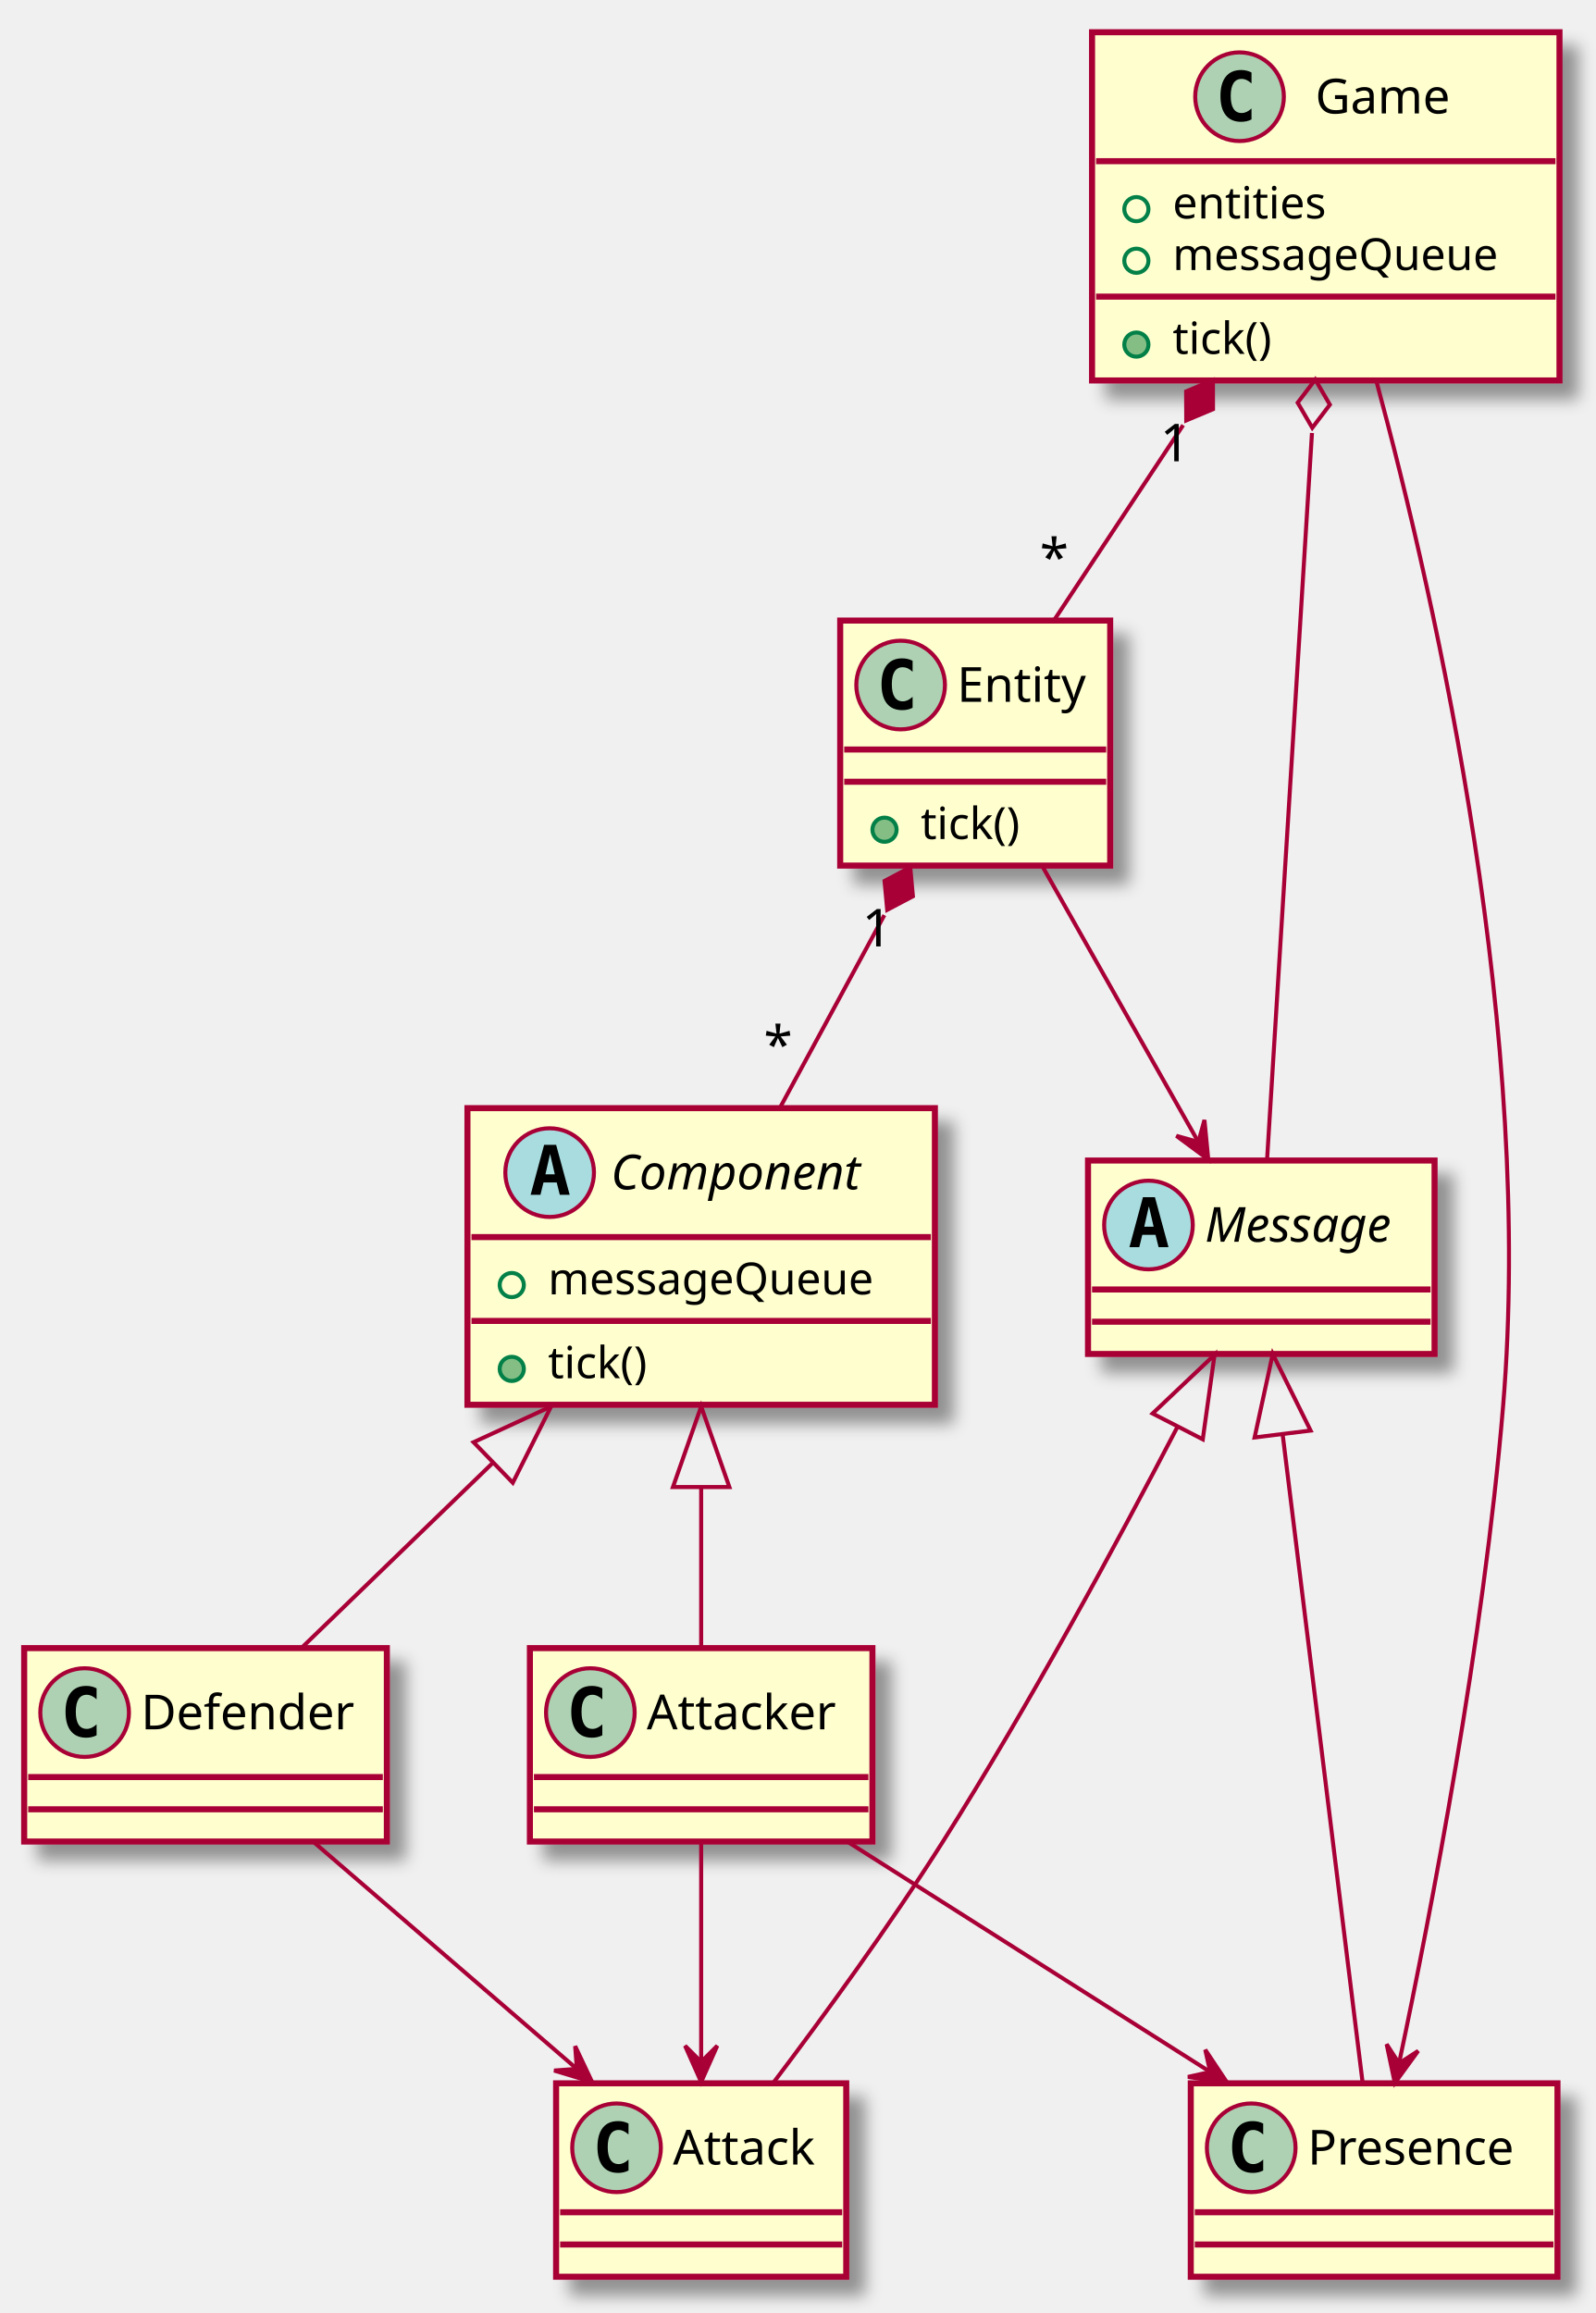
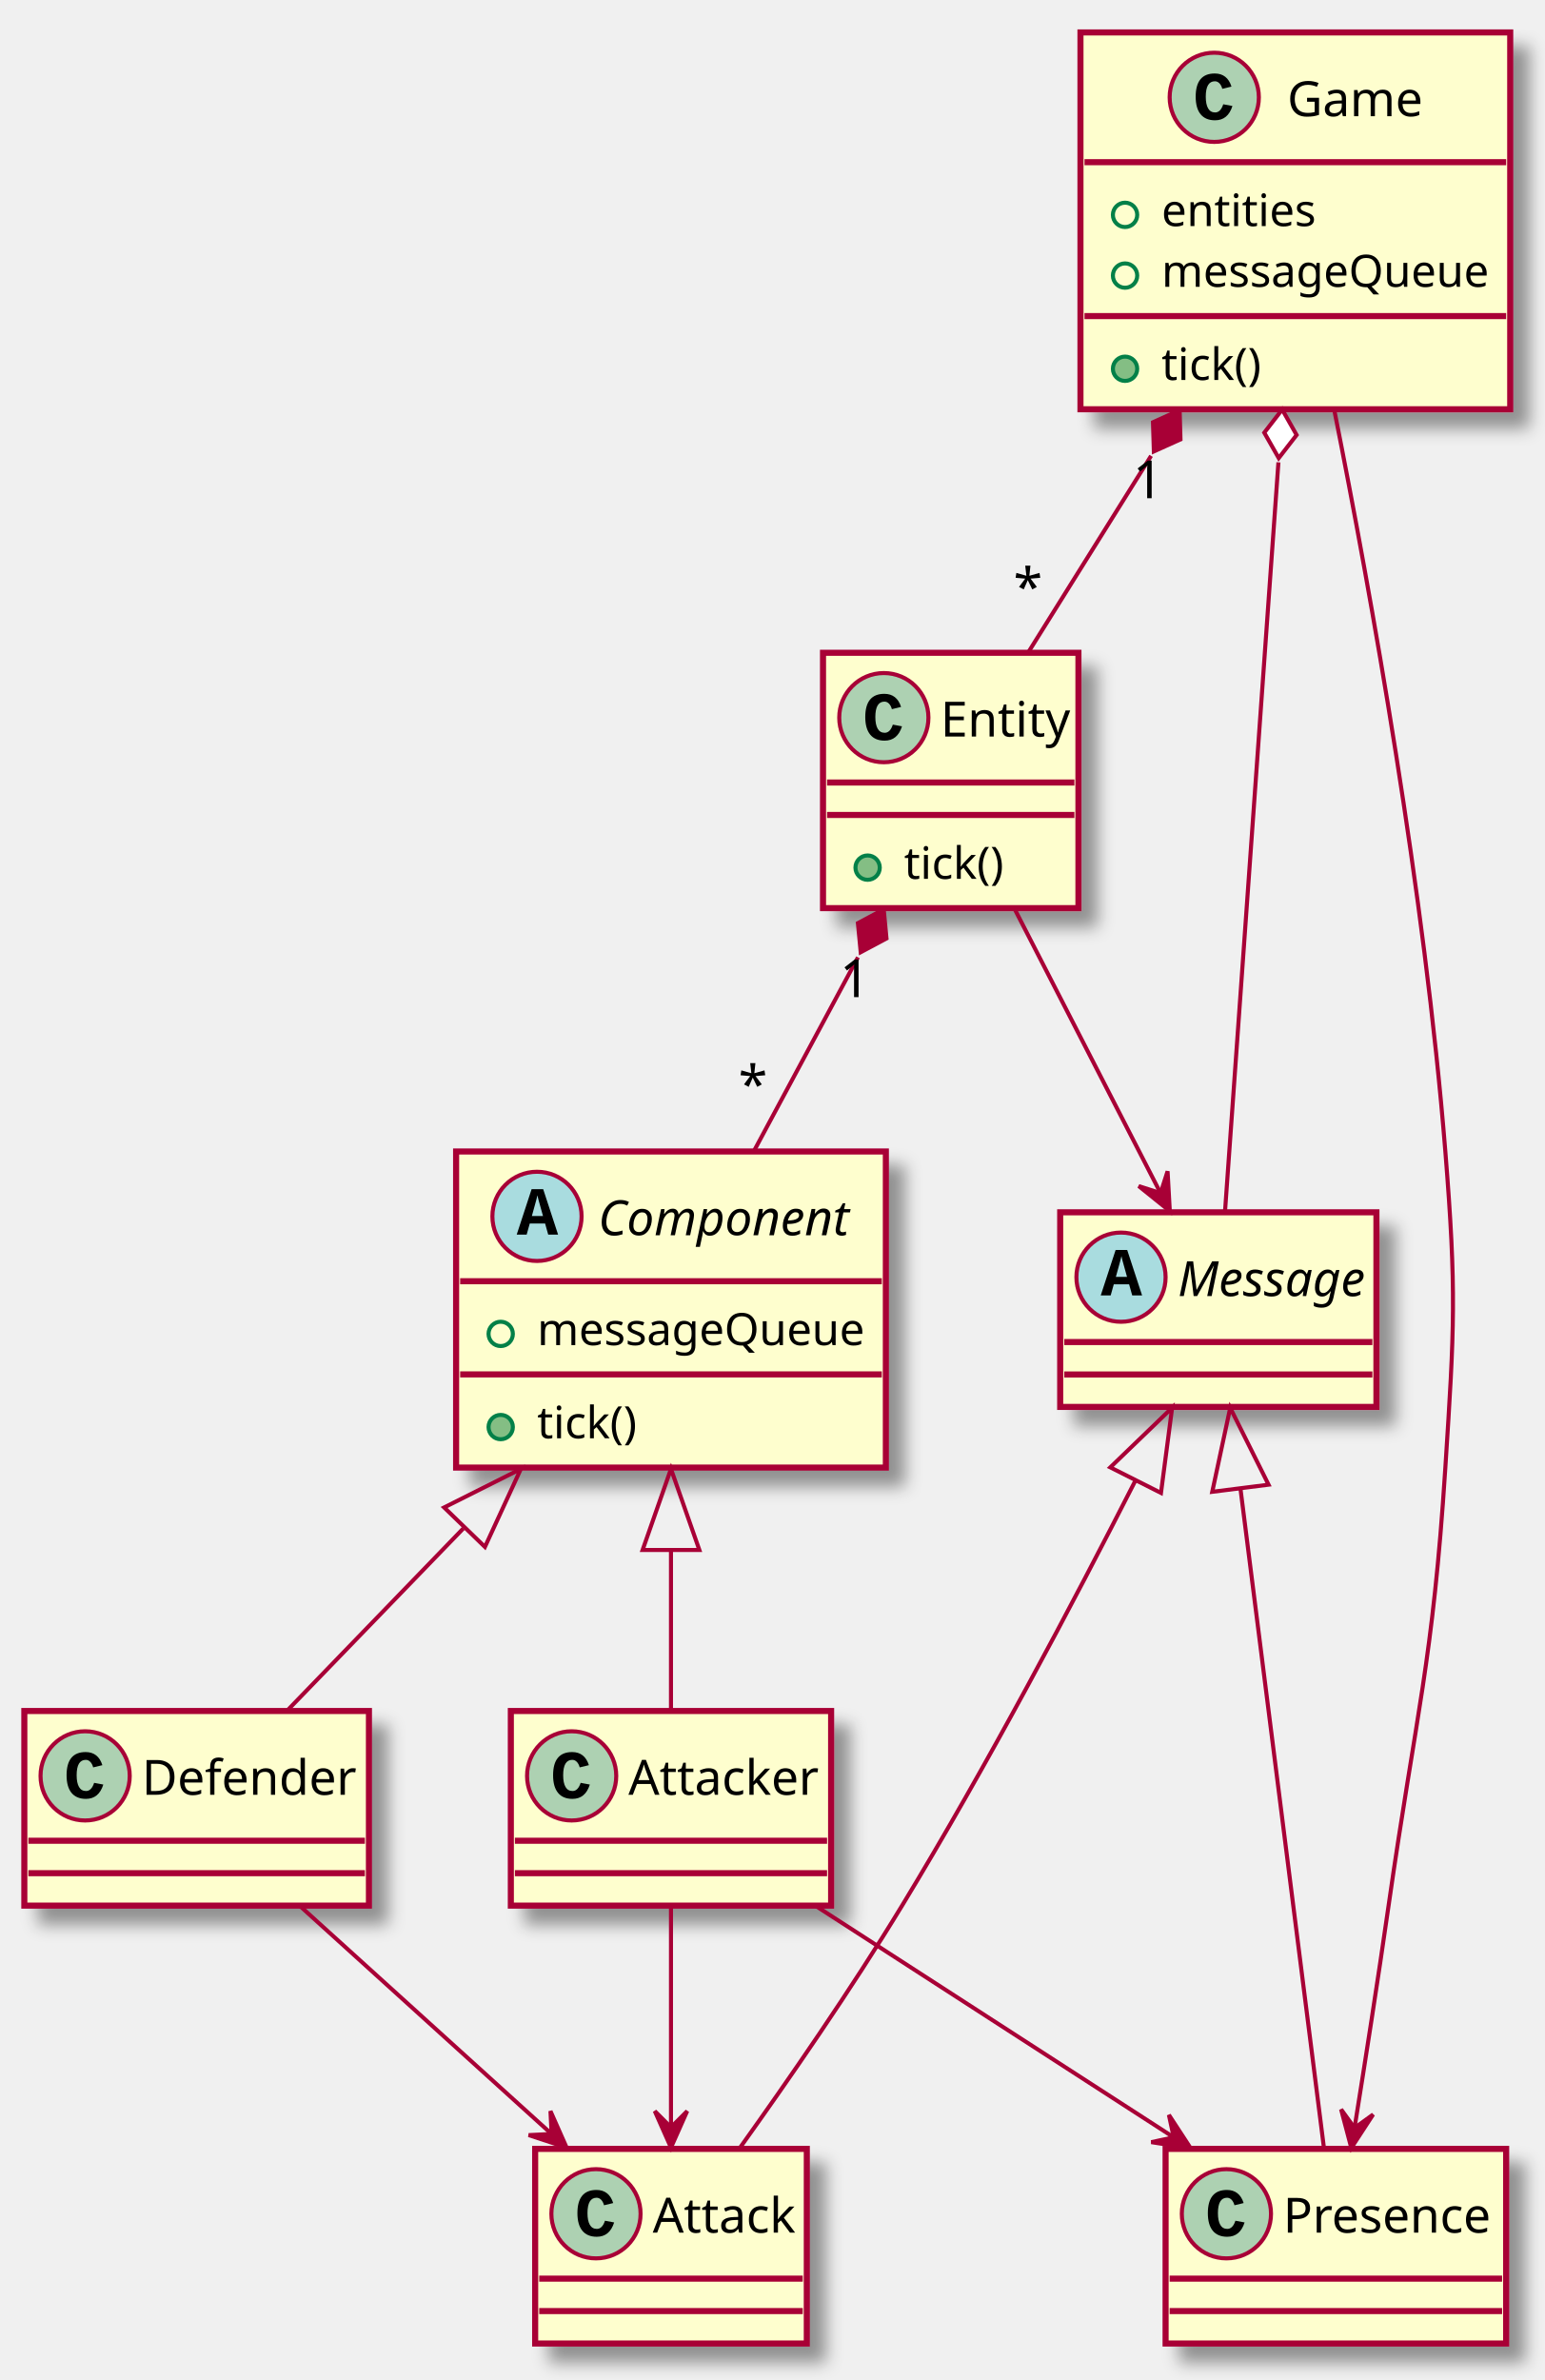
- <svg xmlns="http://www.w3.org/2000/svg" height="574px" style="width:396px;height:574px;" version="1.1" viewBox="0 0 396 574" width="396px">
+ <svg xmlns="http://www.w3.org/2000/svg" contentScriptType="application/ecmascript" contentStyleType="text/css" height="587px" preserveAspectRatio="none" style="width:381px;height:587px;" version="1.1" viewBox="0 0 381 587" width="381px" zoomAndPan="magnify">
  <defs>
-     <filter height="300%" id="f1" width="300%" x="-1" y="-1">
+     <filter height="300%" id="fz02qmh" width="300%" x="-1" y="-1">
      <feGaussianBlur result="blurOut" stdDeviation="2.0" />
      <feColorMatrix in="blurOut" result="blurOut2" type="matrix" values="0 0 0 0 0 0 0 0 0 0 0 0 0 0 0 0 0 0 .4 0" />
      <feOffset dx="4.0" dy="4.0" in="blurOut2" result="blurOut3" />
      <feBlend in="SourceGraphic" in2="blurOut3" mode="normal" />
    </filter>
  </defs>
  <g>
-     <rect fill="#FEFECE" filter="url(#f1)" height="60.805" style="stroke: #A80036; stroke-width: 1.5;" width="67" x="208.5" y="154" />
-     <ellipse cx="223.5" cy="170" fill="#ADD1B2" rx="11" ry="11" style="stroke: #A80036; stroke-width: 1.0;" />
-     <path d="M226.469,175.641 Q225.891,175.938 225.25,176.086 Q224.609,176.234 223.906,176.234 Q221.406,176.234 220.086,174.586 Q218.766,172.938 218.766,169.812 Q218.766,166.688 220.086,165.031 Q221.406,163.375 223.906,163.375 Q224.609,163.375 225.258,163.531 Q225.906,163.688 226.469,163.984 L226.469,166.703 Q225.844,166.125 225.25,165.852 Q224.656,165.578 224.031,165.578 Q222.688,165.578 222,166.648 Q221.312,167.719 221.312,169.812 Q221.312,171.906 222,172.977 Q222.688,174.047 224.031,174.047 Q224.656,174.047 225.25,173.773 Q225.844,173.5 226.469,172.922 L226.469,175.641 Z " />
-     <text fill="#000000" font-family="sans-serif" font-size="12" lengthAdjust="spacingAndGlyphs" textLength="35" x="237.5" y="174.154">Entity</text>
-     <line style="stroke: #A80036; stroke-width: 1.5;" x1="209.5" x2="274.5" y1="186" y2="186" />
-     <line style="stroke: #A80036; stroke-width: 1.5;" x1="209.5" x2="274.5" y1="194" y2="194" />
-     <ellipse cx="219.5" cy="205.902" fill="#84BE84" rx="3" ry="3" style="stroke: #038048; stroke-width: 1.0;" />
-     <text fill="#000000" font-family="sans-serif" font-size="11" lengthAdjust="spacingAndGlyphs" textLength="27" x="228.5" y="208.21">tick()</text>
-     <rect fill="#FEFECE" filter="url(#f1)" height="73.609" style="stroke: #A80036; stroke-width: 1.5;" width="116" x="116" y="275" />
-     <ellipse cx="136.4" cy="291" fill="#A9DCDF" rx="11" ry="11" style="stroke: #A80036; stroke-width: 1.0;" />
-     <path d="M136.509,286.344 L135.353,291.422 L137.681,291.422 L136.509,286.344 Z M135.025,284.109 L138.009,284.109 L141.369,296.5 L138.916,296.5 L138.15,293.438 L134.869,293.438 L134.119,296.5 L131.681,296.5 L135.025,284.109 Z " />
-     <text fill="#000000" font-family="sans-serif" font-size="12" font-style="italic" lengthAdjust="spacingAndGlyphs" textLength="72" x="151.6" y="295.154">Component</text>
-     <line style="stroke: #A80036; stroke-width: 1.5;" x1="117" x2="231" y1="307" y2="307" />
-     <ellipse cx="127" cy="318.902" fill="none" rx="3" ry="3" style="stroke: #038048; stroke-width: 1.0;" />
-     <text fill="#000000" font-family="sans-serif" font-size="11" lengthAdjust="spacingAndGlyphs" textLength="90" x="136" y="321.21">messageQueue</text>
-     <line style="stroke: #A80036; stroke-width: 1.5;" x1="117" x2="231" y1="327.805" y2="327.805" />
-     <ellipse cx="127" cy="339.707" fill="#84BE84" rx="3" ry="3" style="stroke: #038048; stroke-width: 1.0;" />
-     <text fill="#000000" font-family="sans-serif" font-size="11" lengthAdjust="spacingAndGlyphs" textLength="27" x="136" y="342.015">tick()</text>
-     <rect fill="#FEFECE" filter="url(#f1)" height="86.414" style="stroke: #A80036; stroke-width: 1.5;" width="116" x="271" y="8" />
-     <ellipse cx="307.6" cy="24" fill="#ADD1B2" rx="11" ry="11" style="stroke: #A80036; stroke-width: 1.0;" />
-     <path d="M310.569,29.641 Q309.991,29.938 309.35,30.086 Q308.709,30.234 308.006,30.234 Q305.506,30.234 304.186,28.586 Q302.866,26.938 302.866,23.812 Q302.866,20.688 304.186,19.031 Q305.506,17.375 308.006,17.375 Q308.709,17.375 309.358,17.531 Q310.006,17.688 310.569,17.984 L310.569,20.703 Q309.944,20.125 309.35,19.852 Q308.756,19.578 308.131,19.578 Q306.788,19.578 306.1,20.648 Q305.413,21.719 305.413,23.812 Q305.413,25.906 306.1,26.977 Q306.788,28.047 308.131,28.047 Q308.756,28.047 309.35,27.773 Q309.944,27.5 310.569,26.922 L310.569,29.641 Z " />
-     <text fill="#000000" font-family="sans-serif" font-size="12" lengthAdjust="spacingAndGlyphs" textLength="36" x="326.4" y="28.154">Game</text>
-     <line style="stroke: #A80036; stroke-width: 1.5;" x1="272" x2="386" y1="40" y2="40" />
-     <ellipse cx="282" cy="51.902" fill="none" rx="3" ry="3" style="stroke: #038048; stroke-width: 1.0;" />
-     <text fill="#000000" font-family="sans-serif" font-size="11" lengthAdjust="spacingAndGlyphs" textLength="42" x="291" y="54.21">entities</text>
-     <ellipse cx="282" cy="64.707" fill="none" rx="3" ry="3" style="stroke: #038048; stroke-width: 1.0;" />
-     <text fill="#000000" font-family="sans-serif" font-size="11" lengthAdjust="spacingAndGlyphs" textLength="90" x="291" y="67.015">messageQueue</text>
-     <line style="stroke: #A80036; stroke-width: 1.5;" x1="272" x2="386" y1="73.609" y2="73.609" />
-     <ellipse cx="282" cy="85.512" fill="#84BE84" rx="3" ry="3" style="stroke: #038048; stroke-width: 1.0;" />
-     <text fill="#000000" font-family="sans-serif" font-size="11" lengthAdjust="spacingAndGlyphs" textLength="27" x="291" y="87.82">tick()</text>
-     <rect fill="#FEFECE" filter="url(#f1)" height="48" style="stroke: #A80036; stroke-width: 1.5;" width="85" x="131.5" y="409" />
-     <ellipse cx="146.5" cy="425" fill="#ADD1B2" rx="11" ry="11" style="stroke: #A80036; stroke-width: 1.0;" />
-     <path d="M149.469,430.641 Q148.891,430.938 148.25,431.086 Q147.609,431.234 146.906,431.234 Q144.406,431.234 143.086,429.586 Q141.766,427.938 141.766,424.812 Q141.766,421.688 143.086,420.031 Q144.406,418.375 146.906,418.375 Q147.609,418.375 148.258,418.531 Q148.906,418.688 149.469,418.984 L149.469,421.703 Q148.844,421.125 148.25,420.852 Q147.656,420.578 147.031,420.578 Q145.688,420.578 145,421.648 Q144.312,422.719 144.312,424.812 Q144.312,426.906 145,427.977 Q145.688,429.047 147.031,429.047 Q147.656,429.047 148.25,428.773 Q148.844,428.5 149.469,427.922 L149.469,430.641 Z " />
-     <text fill="#000000" font-family="sans-serif" font-size="12" lengthAdjust="spacingAndGlyphs" textLength="53" x="160.5" y="429.154">Attacker</text>
-     <line style="stroke: #A80036; stroke-width: 1.5;" x1="132.5" x2="215.5" y1="441" y2="441" />
-     <line style="stroke: #A80036; stroke-width: 1.5;" x1="132.5" x2="215.5" y1="449" y2="449" />
-     <rect fill="#FEFECE" filter="url(#f1)" height="48" style="stroke: #A80036; stroke-width: 1.5;" width="90" x="6" y="409" />
-     <ellipse cx="21" cy="425" fill="#ADD1B2" rx="11" ry="11" style="stroke: #A80036; stroke-width: 1.0;" />
-     <path d="M23.969,430.641 Q23.391,430.938 22.75,431.086 Q22.109,431.234 21.406,431.234 Q18.906,431.234 17.586,429.586 Q16.266,427.938 16.266,424.812 Q16.266,421.688 17.586,420.031 Q18.906,418.375 21.406,418.375 Q22.109,418.375 22.758,418.531 Q23.406,418.688 23.969,418.984 L23.969,421.703 Q23.344,421.125 22.75,420.852 Q22.156,420.578 21.531,420.578 Q20.188,420.578 19.5,421.648 Q18.812,422.719 18.812,424.812 Q18.812,426.906 19.5,427.977 Q20.188,429.047 21.531,429.047 Q22.156,429.047 22.75,428.773 Q23.344,428.5 23.969,427.922 L23.969,430.641 Z " />
-     <text fill="#000000" font-family="sans-serif" font-size="12" lengthAdjust="spacingAndGlyphs" textLength="58" x="35" y="429.154">Defender</text>
-     <line style="stroke: #A80036; stroke-width: 1.5;" x1="7" x2="95" y1="441" y2="441" />
-     <line style="stroke: #A80036; stroke-width: 1.5;" x1="7" x2="95" y1="449" y2="449" />
-     <rect fill="#FEFECE" filter="url(#f1)" height="48" style="stroke: #A80036; stroke-width: 1.5;" width="86" x="270" y="288" />
-     <ellipse cx="285" cy="304" fill="#A9DCDF" rx="11" ry="11" style="stroke: #A80036; stroke-width: 1.0;" />
-     <path d="M285.109,299.344 L283.953,304.422 L286.281,304.422 L285.109,299.344 Z M283.625,297.109 L286.609,297.109 L289.969,309.5 L287.516,309.5 L286.75,306.438 L283.469,306.438 L282.719,309.5 L280.281,309.5 L283.625,297.109 Z " />
-     <text fill="#000000" font-family="sans-serif" font-size="12" font-style="italic" lengthAdjust="spacingAndGlyphs" textLength="54" x="299" y="308.154">Message</text>
-     <line style="stroke: #A80036; stroke-width: 1.5;" x1="271" x2="355" y1="320" y2="320" />
-     <line style="stroke: #A80036; stroke-width: 1.5;" x1="271" x2="355" y1="328" y2="328" />
-     <rect fill="#FEFECE" filter="url(#f1)" height="48" style="stroke: #A80036; stroke-width: 1.5;" width="72" x="138" y="517" />
-     <ellipse cx="153" cy="533" fill="#ADD1B2" rx="11" ry="11" style="stroke: #A80036; stroke-width: 1.0;" />
-     <path d="M155.969,538.641 Q155.391,538.938 154.75,539.086 Q154.109,539.234 153.406,539.234 Q150.906,539.234 149.586,537.586 Q148.266,535.938 148.266,532.812 Q148.266,529.688 149.586,528.031 Q150.906,526.375 153.406,526.375 Q154.109,526.375 154.758,526.531 Q155.406,526.688 155.969,526.984 L155.969,529.703 Q155.344,529.125 154.75,528.852 Q154.156,528.578 153.531,528.578 Q152.188,528.578 151.5,529.648 Q150.812,530.719 150.812,532.812 Q150.812,534.906 151.5,535.977 Q152.188,537.047 153.531,537.047 Q154.156,537.047 154.75,536.773 Q155.344,536.5 155.969,535.922 L155.969,538.641 Z " />
-     <text fill="#000000" font-family="sans-serif" font-size="12" lengthAdjust="spacingAndGlyphs" textLength="40" x="167" y="537.154">Attack</text>
-     <line style="stroke: #A80036; stroke-width: 1.5;" x1="139" x2="209" y1="549" y2="549" />
-     <line style="stroke: #A80036; stroke-width: 1.5;" x1="139" x2="209" y1="557" y2="557" />
-     <rect fill="#FEFECE" filter="url(#f1)" height="48" style="stroke: #A80036; stroke-width: 1.5;" width="91" x="295.5" y="517" />
-     <ellipse cx="310.5" cy="533" fill="#ADD1B2" rx="11" ry="11" style="stroke: #A80036; stroke-width: 1.0;" />
-     <path d="M313.469,538.641 Q312.891,538.938 312.25,539.086 Q311.609,539.234 310.906,539.234 Q308.406,539.234 307.086,537.586 Q305.766,535.938 305.766,532.812 Q305.766,529.688 307.086,528.031 Q308.406,526.375 310.906,526.375 Q311.609,526.375 312.258,526.531 Q312.906,526.688 313.469,526.984 L313.469,529.703 Q312.844,529.125 312.25,528.852 Q311.656,528.578 311.031,528.578 Q309.688,528.578 309,529.648 Q308.312,530.719 308.312,532.812 Q308.312,534.906 309,535.977 Q309.688,537.047 311.031,537.047 Q311.656,537.047 312.25,536.773 Q312.844,536.5 313.469,535.922 L313.469,538.641 Z " />
-     <text fill="#000000" font-family="sans-serif" font-size="12" lengthAdjust="spacingAndGlyphs" textLength="59" x="324.5" y="537.154">Presence</text>
-     <line style="stroke: #A80036; stroke-width: 1.5;" x1="296.5" x2="385.5" y1="549" y2="549" />
-     <line style="stroke: #A80036; stroke-width: 1.5;" x1="296.5" x2="385.5" y1="557" y2="557" />
-     <path d="M174,369.068 C174,383.123 174,397.434 174,408.85 " fill="none" style="stroke: #A80036; stroke-width: 1.0;" />
-     <polygon fill="none" points="167,369.027,174,349.027,181,369.027,167,369.027" style="stroke: #A80036; stroke-width: 1.0;" />
-     <path d="M122.355,362.966 C105.883,378.902 88.443,395.775 74.928,408.85 " fill="none" style="stroke: #A80036; stroke-width: 1.0;" />
-     <polygon fill="none" points="117.521,357.902,136.762,349.027,127.255,367.964,117.521,357.902" style="stroke: #A80036; stroke-width: 1.0;" />
-     <path d="M325.575,107.449 C322.111,163.518 316.924,247.482 314.434,287.785 " fill="none" style="stroke: #A80036; stroke-width: 1.0;" />
-     <polygon fill="none" points="326.394,94.189,322.032,99.931,325.654,106.166,330.017,100.424,326.394,94.189" style="stroke: #A80036; stroke-width: 1.0;" />
-     <path d="M258.826,215.242 C270.492,235.862 285.919,263.131 297.326,283.294 " fill="none" style="stroke: #A80036; stroke-width: 1.0;" />
-     <polygon fill="#A80036" points="299.842,287.741,298.894,277.938,297.381,283.389,291.93,281.876,299.842,287.741" style="stroke: #A80036; stroke-width: 1.0;" />
-     <path d="M219.457,227.106 C211.106,242.518 201.711,259.858 193.638,274.755 " fill="none" style="stroke: #A80036; stroke-width: 1.0;" />
-     <polygon fill="#A80036" points="225.885,215.242,219.51,218.612,220.168,225.793,226.544,222.423,225.885,215.242" style="stroke: #A80036; stroke-width: 1.0;" />
-     <text fill="#000000" font-family="sans-serif" font-size="13" lengthAdjust="spacingAndGlyphs" textLength="8" x="213.925" y="234.87">1</text>
-     <text fill="#000000" font-family="sans-serif" font-size="13" lengthAdjust="spacingAndGlyphs" textLength="7" x="189.513" y="263.898">*</text>
-     <path d="M293.602,105.503 C282.713,121.962 271.122,139.483 261.689,153.74 " fill="none" style="stroke: #A80036; stroke-width: 1.0;" />
-     <polygon fill="#A80036" points="300.994,94.331,294.347,97.128,294.373,104.339,301.019,101.542,300.994,94.331" style="stroke: #A80036; stroke-width: 1.0;" />
-     <text fill="#000000" font-family="sans-serif" font-size="13" lengthAdjust="spacingAndGlyphs" textLength="8" x="287.893" y="114.477">1</text>
-     <text fill="#000000" font-family="sans-serif" font-size="13" lengthAdjust="spacingAndGlyphs" textLength="7" x="258.028" y="142.95">*</text>
-     <path d="M292.185,354.112 C276.966,383.348 255.338,423.255 234,457 C220.791,477.889 204.237,500.564 191.865,516.926 " fill="none" style="stroke: #A80036; stroke-width: 1.0;" />
-     <polygon fill="none" points="286.027,350.78,301.403,336.2,298.476,357.186,286.027,350.78" style="stroke: #A80036; stroke-width: 1.0;" />
-     <path d="M318.317,356.102 C324.213,403.904 333.505,479.239 338.154,516.924 " fill="none" style="stroke: #A80036; stroke-width: 1.0;" />
-     <polygon fill="none" points="311.34,356.722,315.839,336.015,325.235,355.008,311.34,356.722" style="stroke: #A80036; stroke-width: 1.0;" />
-     <path d="M341.433,94.1 C356.957,151.481 380.606,257.575 373,349 C368.151,407.282 355.118,474.544 347.261,511.674 " fill="none" style="stroke: #A80036; stroke-width: 1.0;" />
-     <polygon fill="#A80036" points="346.141,516.929,351.929,508.961,347.183,512.039,344.105,507.293,346.141,516.929" style="stroke: #A80036; stroke-width: 1.0;" />
-     <path d="M210.237,457 C236.734,473.82 272.701,496.649 300.207,514.107 " fill="none" style="stroke: #A80036; stroke-width: 1.0;" />
-     <polygon fill="#A80036" points="304.546,516.862,299.092,508.661,300.325,514.182,294.804,515.415,304.546,516.862" style="stroke: #A80036; stroke-width: 1.0;" />
-     <path d="M174,457 C174,473.003 174,494.446 174,511.528 " fill="none" style="stroke: #A80036; stroke-width: 1.0;" />
-     <polygon fill="#A80036" points="174,516.678,178,507.678,174,511.678,170,507.678,174,516.678" style="stroke: #A80036; stroke-width: 1.0;" />
-     <path d="M77.689,457 C96.898,473.555 122.864,495.931 142.994,513.279 " fill="none" style="stroke: #A80036; stroke-width: 1.0;" />
-     <polygon fill="#A80036" points="146.938,516.678,142.732,507.773,143.15,513.414,137.509,513.833,146.938,516.678" style="stroke: #A80036; stroke-width: 1.0;" />
+     <rect fill="#FEFECE" filter="url(#fz02qmh)" height="62.98" style="stroke: #A80036; stroke-width: 1.5;" width="63" x="203" y="161" />
+     <ellipse cx="218" cy="177" fill="#ADD1B2" rx="11" ry="11" style="stroke: #A80036; stroke-width: 1.0;" />
+     <path d="M215.906,176.844 Q215.906,178.719 216.484,179.727 Q217.062,180.734 218.219,180.734 Q219.562,180.734 220.219,178.719 L222.484,179.141 Q221.375,182.672 218.203,182.672 Q215.859,182.672 214.641,181.188 Q213.422,179.703 213.422,176.844 Q213.422,171.125 218.125,171.125 Q219.672,171.125 220.711,171.938 Q221.75,172.75 222.25,174.359 L219.984,174.906 Q219.75,174.031 219.266,173.539 Q218.781,173.047 218.156,173.047 Q215.906,173.047 215.906,176.844 Z " />
+     <text fill="#000000" font-family="sans-serif" font-size="12" lengthAdjust="spacingAndGlyphs" textLength="31" x="232" y="181.655">Entity</text>
+     <line style="stroke: #A80036; stroke-width: 1.5;" x1="204" x2="265" y1="193" y2="193" />
+     <line style="stroke: #A80036; stroke-width: 1.5;" x1="204" x2="265" y1="201" y2="201" />
+     <ellipse cx="214" cy="213.99" fill="#84BE84" rx="3" ry="3" style="stroke: #038048; stroke-width: 1.0;" />
+     <text fill="#000000" font-family="sans-serif" font-size="11" lengthAdjust="spacingAndGlyphs" textLength="24" x="223" y="216.757">tick()</text>
+     <rect fill="#FEFECE" filter="url(#fz02qmh)" height="77.96" style="stroke: #A80036; stroke-width: 1.5;" width="106" x="112.5" y="284" />
+     <ellipse cx="132.45" cy="300" fill="#A9DCDF" rx="11" ry="11" style="stroke: #A80036; stroke-width: 1.0;" />
+     <path d="M137.653,304.5 L135.216,304.5 L134.45,301.766 L130.669,301.766 L129.903,304.5 L127.45,304.5 L131.122,293.297 L133.981,293.297 L137.653,304.5 Z M132.559,294.812 Q132.481,295.156 132.309,295.852 Q132.137,296.547 131.184,299.922 L133.934,299.922 Q132.966,296.5 132.794,295.828 Q132.622,295.156 132.559,294.812 Z " />
+     <text fill="#000000" font-family="sans-serif" font-size="12" font-style="italic" lengthAdjust="spacingAndGlyphs" textLength="63" x="147.55" y="304.655">Component</text>
+     <line style="stroke: #A80036; stroke-width: 1.5;" x1="113.5" x2="217.5" y1="316" y2="316" />
+     <ellipse cx="123.5" cy="328.99" fill="none" rx="3" ry="3" style="stroke: #038048; stroke-width: 1.0;" />
+     <text fill="#000000" font-family="sans-serif" font-size="11" lengthAdjust="spacingAndGlyphs" textLength="80" x="132.5" y="331.757">messageQueue</text>
+     <line style="stroke: #A80036; stroke-width: 1.5;" x1="113.5" x2="217.5" y1="338.98" y2="338.98" />
+     <ellipse cx="123.5" cy="351.97" fill="#84BE84" rx="3" ry="3" style="stroke: #038048; stroke-width: 1.0;" />
+     <text fill="#000000" font-family="sans-serif" font-size="11" lengthAdjust="spacingAndGlyphs" textLength="24" x="132.5" y="354.737">tick()</text>
+     <rect fill="#FEFECE" filter="url(#fz02qmh)" height="92.94" style="stroke: #A80036; stroke-width: 1.5;" width="106" x="266.5" y="8" />
+     <ellipse cx="299.5" cy="24" fill="#ADD1B2" rx="11" ry="11" style="stroke: #A80036; stroke-width: 1.0;" />
+     <path d="M297.406,23.844 Q297.406,25.719 297.984,26.727 Q298.562,27.734 299.719,27.734 Q301.062,27.734 301.719,25.719 L303.984,26.141 Q302.875,29.672 299.703,29.672 Q297.359,29.672 296.141,28.188 Q294.922,26.703 294.922,23.844 Q294.922,18.125 299.625,18.125 Q301.172,18.125 302.211,18.938 Q303.25,19.75 303.75,21.359 L301.484,21.906 Q301.25,21.031 300.766,20.539 Q300.281,20.047 299.656,20.047 Q297.406,20.047 297.406,23.844 Z " />
+     <text fill="#000000" font-family="sans-serif" font-size="12" lengthAdjust="spacingAndGlyphs" textLength="34" x="317.5" y="28.655">Game</text>
+     <line style="stroke: #A80036; stroke-width: 1.5;" x1="267.5" x2="371.5" y1="40" y2="40" />
+     <ellipse cx="277.5" cy="52.99" fill="none" rx="3" ry="3" style="stroke: #038048; stroke-width: 1.0;" />
+     <text fill="#000000" font-family="sans-serif" font-size="11" lengthAdjust="spacingAndGlyphs" textLength="38" x="286.5" y="55.757">entities</text>
+     <ellipse cx="277.5" cy="67.97" fill="none" rx="3" ry="3" style="stroke: #038048; stroke-width: 1.0;" />
+     <text fill="#000000" font-family="sans-serif" font-size="11" lengthAdjust="spacingAndGlyphs" textLength="80" x="286.5" y="70.737">messageQueue</text>
+     <line style="stroke: #A80036; stroke-width: 1.5;" x1="267.5" x2="371.5" y1="77.96" y2="77.96" />
+     <ellipse cx="277.5" cy="90.95" fill="#84BE84" rx="3" ry="3" style="stroke: #038048; stroke-width: 1.0;" />
+     <text fill="#000000" font-family="sans-serif" font-size="11" lengthAdjust="spacingAndGlyphs" textLength="24" x="286.5" y="93.717">tick()</text>
+     <rect fill="#FEFECE" filter="url(#fz02qmh)" height="48" style="stroke: #A80036; stroke-width: 1.5;" width="79" x="126" y="422" />
+     <ellipse cx="141" cy="438" fill="#ADD1B2" rx="11" ry="11" style="stroke: #A80036; stroke-width: 1.0;" />
+     <path d="M138.906,437.844 Q138.906,439.719 139.484,440.727 Q140.062,441.734 141.219,441.734 Q142.562,441.734 143.219,439.719 L145.484,440.141 Q144.375,443.672 141.203,443.672 Q138.859,443.672 137.641,442.188 Q136.422,440.703 136.422,437.844 Q136.422,432.125 141.125,432.125 Q142.672,432.125 143.711,432.938 Q144.75,433.75 145.25,435.359 L142.984,435.906 Q142.75,435.031 142.266,434.539 Q141.781,434.047 141.156,434.047 Q138.906,434.047 138.906,437.844 Z " />
+     <text fill="#000000" font-family="sans-serif" font-size="12" lengthAdjust="spacingAndGlyphs" textLength="47" x="155" y="442.655">Attacker</text>
+     <line style="stroke: #A80036; stroke-width: 1.5;" x1="127" x2="204" y1="454" y2="454" />
+     <line style="stroke: #A80036; stroke-width: 1.5;" x1="127" x2="204" y1="462" y2="462" />
+     <rect fill="#FEFECE" filter="url(#fz02qmh)" height="48" style="stroke: #A80036; stroke-width: 1.5;" width="85" x="6" y="422" />
+     <ellipse cx="21" cy="438" fill="#ADD1B2" rx="11" ry="11" style="stroke: #A80036; stroke-width: 1.0;" />
+     <path d="M18.906,437.844 Q18.906,439.719 19.484,440.727 Q20.062,441.734 21.219,441.734 Q22.562,441.734 23.219,439.719 L25.484,440.141 Q24.375,443.672 21.203,443.672 Q18.859,443.672 17.641,442.188 Q16.422,440.703 16.422,437.844 Q16.422,432.125 21.125,432.125 Q22.672,432.125 23.711,432.938 Q24.75,433.75 25.25,435.359 L22.984,435.906 Q22.75,435.031 22.266,434.539 Q21.781,434.047 21.156,434.047 Q18.906,434.047 18.906,437.844 Z " />
+     <text fill="#000000" font-family="sans-serif" font-size="12" lengthAdjust="spacingAndGlyphs" textLength="53" x="35" y="442.655">Defender</text>
+     <line style="stroke: #A80036; stroke-width: 1.5;" x1="7" x2="90" y1="454" y2="454" />
+     <line style="stroke: #A80036; stroke-width: 1.5;" x1="7" x2="90" y1="462" y2="462" />
+     <rect fill="#FEFECE" filter="url(#fz02qmh)" height="48" style="stroke: #A80036; stroke-width: 1.5;" width="78" x="261.5" y="299" />
+     <ellipse cx="276.5" cy="315" fill="#A9DCDF" rx="11" ry="11" style="stroke: #A80036; stroke-width: 1.0;" />
+     <path d="M281.703,319.5 L279.266,319.5 L278.5,316.766 L274.719,316.766 L273.953,319.5 L271.5,319.5 L275.172,308.297 L278.031,308.297 L281.703,319.5 Z M276.609,309.812 Q276.531,310.156 276.359,310.852 Q276.188,311.547 275.234,314.922 L277.984,314.922 Q277.016,311.5 276.844,310.828 Q276.672,310.156 276.609,309.812 Z " />
+     <text fill="#000000" font-family="sans-serif" font-size="12" font-style="italic" lengthAdjust="spacingAndGlyphs" textLength="46" x="290.5" y="319.655">Message</text>
+     <line style="stroke: #A80036; stroke-width: 1.5;" x1="262.5" x2="338.5" y1="331" y2="331" />
+     <line style="stroke: #A80036; stroke-width: 1.5;" x1="262.5" x2="338.5" y1="339" y2="339" />
+     <rect fill="#FEFECE" filter="url(#fz02qmh)" height="48" style="stroke: #A80036; stroke-width: 1.5;" width="67" x="132" y="530" />
+     <ellipse cx="147" cy="546" fill="#ADD1B2" rx="11" ry="11" style="stroke: #A80036; stroke-width: 1.0;" />
+     <path d="M144.906,545.844 Q144.906,547.719 145.484,548.727 Q146.062,549.734 147.219,549.734 Q148.562,549.734 149.219,547.719 L151.484,548.141 Q150.375,551.672 147.203,551.672 Q144.859,551.672 143.641,550.188 Q142.422,548.703 142.422,545.844 Q142.422,540.125 147.125,540.125 Q148.672,540.125 149.711,540.938 Q150.75,541.75 151.25,543.359 L148.984,543.906 Q148.75,543.031 148.266,542.539 Q147.781,542.047 147.156,542.047 Q144.906,542.047 144.906,545.844 Z " />
+     <text fill="#000000" font-family="sans-serif" font-size="12" lengthAdjust="spacingAndGlyphs" textLength="35" x="161" y="550.655">Attack</text>
+     <line style="stroke: #A80036; stroke-width: 1.5;" x1="133" x2="198" y1="562" y2="562" />
+     <line style="stroke: #A80036; stroke-width: 1.5;" x1="133" x2="198" y1="570" y2="570" />
+     <rect fill="#FEFECE" filter="url(#fz02qmh)" height="48" style="stroke: #A80036; stroke-width: 1.5;" width="84" x="287.5" y="530" />
+     <ellipse cx="302.5" cy="546" fill="#ADD1B2" rx="11" ry="11" style="stroke: #A80036; stroke-width: 1.0;" />
+     <path d="M300.406,545.844 Q300.406,547.719 300.984,548.727 Q301.562,549.734 302.719,549.734 Q304.062,549.734 304.719,547.719 L306.984,548.141 Q305.875,551.672 302.703,551.672 Q300.359,551.672 299.141,550.188 Q297.922,548.703 297.922,545.844 Q297.922,540.125 302.625,540.125 Q304.172,540.125 305.211,540.938 Q306.25,541.75 306.75,543.359 L304.484,543.906 Q304.25,543.031 303.766,542.539 Q303.281,542.047 302.656,542.047 Q300.406,542.047 300.406,545.844 Z " />
+     <text fill="#000000" font-family="sans-serif" font-size="12" lengthAdjust="spacingAndGlyphs" textLength="52" x="316.5" y="550.655">Presence</text>
+     <line style="stroke: #A80036; stroke-width: 1.5;" x1="288.5" x2="370.5" y1="562" y2="562" />
+     <line style="stroke: #A80036; stroke-width: 1.5;" x1="288.5" x2="370.5" y1="570" y2="570" />
+     <path d="M165.5,382.314 C165.5,396.299 165.5,410.439 165.5,421.742 " fill="none" style="stroke: #A80036; stroke-width: 1.0;" />
+     <polygon fill="none" points="158.5,382.285,165.5,362.285,172.5,382.285,158.5,382.285" style="stroke: #A80036; stroke-width: 1.0;" />
+     <path d="M114.289,376.962 C99.134,392.635 83.316,408.993 70.99,421.742 " fill="none" style="stroke: #A80036; stroke-width: 1.0;" />
+     <polygon fill="none" points="109.546,371.797,128.48,362.285,119.61,381.529,109.546,371.797" style="stroke: #A80036; stroke-width: 1.0;" />
+     <path d="M315.327,114.029 C311.19,172.062 305.06,258.039 302.15,298.862 " fill="none" style="stroke: #A80036; stroke-width: 1.0;" />
+     <polygon fill="#FFFFFF" points="316.255,101.01,311.839,106.71,315.402,112.98,319.818,107.279,316.255,101.01" style="stroke: #A80036; stroke-width: 1.0;" />
+     <path d="M250.309,224.279 C261.229,245.54 275.633,273.585 286.209,294.176 " fill="none" style="stroke: #A80036; stroke-width: 1.0;" />
+     <polygon fill="#A80036" points="288.54,298.713,287.987,288.88,286.256,294.265,280.871,292.534,288.54,298.713" style="stroke: #A80036; stroke-width: 1.0;" />
+     <path d="M211.618,236.113 C203.374,251.466 194.128,268.685 186.091,283.652 " fill="none" style="stroke: #A80036; stroke-width: 1.0;" />
+     <polygon fill="#A80036" points="217.973,224.279,211.61,227.673,212.296,234.851,218.659,231.457,217.973,224.279" style="stroke: #A80036; stroke-width: 1.0;" />
+     <text fill="#000000" font-family="sans-serif" font-size="13" lengthAdjust="spacingAndGlyphs" textLength="7" x="207.155" y="245.921">1</text>
+     <text fill="#000000" font-family="sans-serif" font-size="13" lengthAdjust="spacingAndGlyphs" textLength="7" x="182.135" y="272.09">*</text>
+     <path d="M283.917,112.433 C273.568,128.991 262.658,146.447 253.729,160.734 " fill="none" style="stroke: #A80036; stroke-width: 1.0;" />
+     <polygon fill="#A80036" points="290.96,101.164,284.388,104.132,284.6,111.34,291.172,108.372,290.96,101.164" style="stroke: #A80036; stroke-width: 1.0;" />
+     <text fill="#000000" font-family="sans-serif" font-size="13" lengthAdjust="spacingAndGlyphs" textLength="7" x="279.454" y="122.87">1</text>
+     <text fill="#000000" font-family="sans-serif" font-size="13" lengthAdjust="spacingAndGlyphs" textLength="7" x="249.973" y="149.399">*</text>
+     <path d="M279.978,365.321 C264.897,394.936 243.462,435.518 222.5,470 C209.878,490.762 194.158,513.448 182.426,529.847 " fill="none" style="stroke: #A80036; stroke-width: 1.0;" />
+     <polygon fill="none" points="273.859,361.909,289.111,347.2,286.361,368.21,273.859,361.909" style="stroke: #A80036; stroke-width: 1.0;" />
+     <path d="M305.965,367.155 C312.07,415.362 321.727,491.618 326.552,529.721 " fill="none" style="stroke: #A80036; stroke-width: 1.0;" />
+     <polygon fill="none" points="299.008,367.939,303.44,347.218,312.898,366.18,299.008,367.939" style="stroke: #A80036; stroke-width: 1.0;" />
+     <path d="M329.118,101.191 C338.262,147.131 351.361,220.108 356.5,284 C359.28,318.555 358.733,327.405 356.5,362 C353.382,410.301 349.357,422.086 342.5,470 C339.901,488.161 336.718,508.512 334.152,524.518 " fill="none" style="stroke: #A80036; stroke-width: 1.0;" />
+     <polygon fill="#A80036" points="333.307,529.77,338.685,521.519,334.101,524.833,330.787,520.249,333.307,529.77" style="stroke: #A80036; stroke-width: 1.0;" />
+     <path d="M201.086,470 C227.108,486.82 262.428,509.649 289.44,527.107 " fill="none" style="stroke: #A80036; stroke-width: 1.0;" />
+     <polygon fill="#A80036" points="293.701,529.862,288.314,521.617,289.502,527.147,283.971,528.335,293.701,529.862" style="stroke: #A80036; stroke-width: 1.0;" />
+     <path d="M165.5,470 C165.5,486.003 165.5,507.446 165.5,524.528 " fill="none" style="stroke: #A80036; stroke-width: 1.0;" />
+     <polygon fill="#A80036" points="165.5,529.678,169.5,520.678,165.5,524.678,161.5,520.678,165.5,529.678" style="stroke: #A80036; stroke-width: 1.0;" />
+     <path d="M73.887,470 C92.159,486.555 116.858,508.931 136.006,526.279 " fill="none" style="stroke: #A80036; stroke-width: 1.0;" />
+     <polygon fill="#A80036" points="139.758,529.678,135.774,520.671,136.053,526.321,130.403,526.6,139.758,529.678" style="stroke: #A80036; stroke-width: 1.0;" />
  </g>
</svg>
